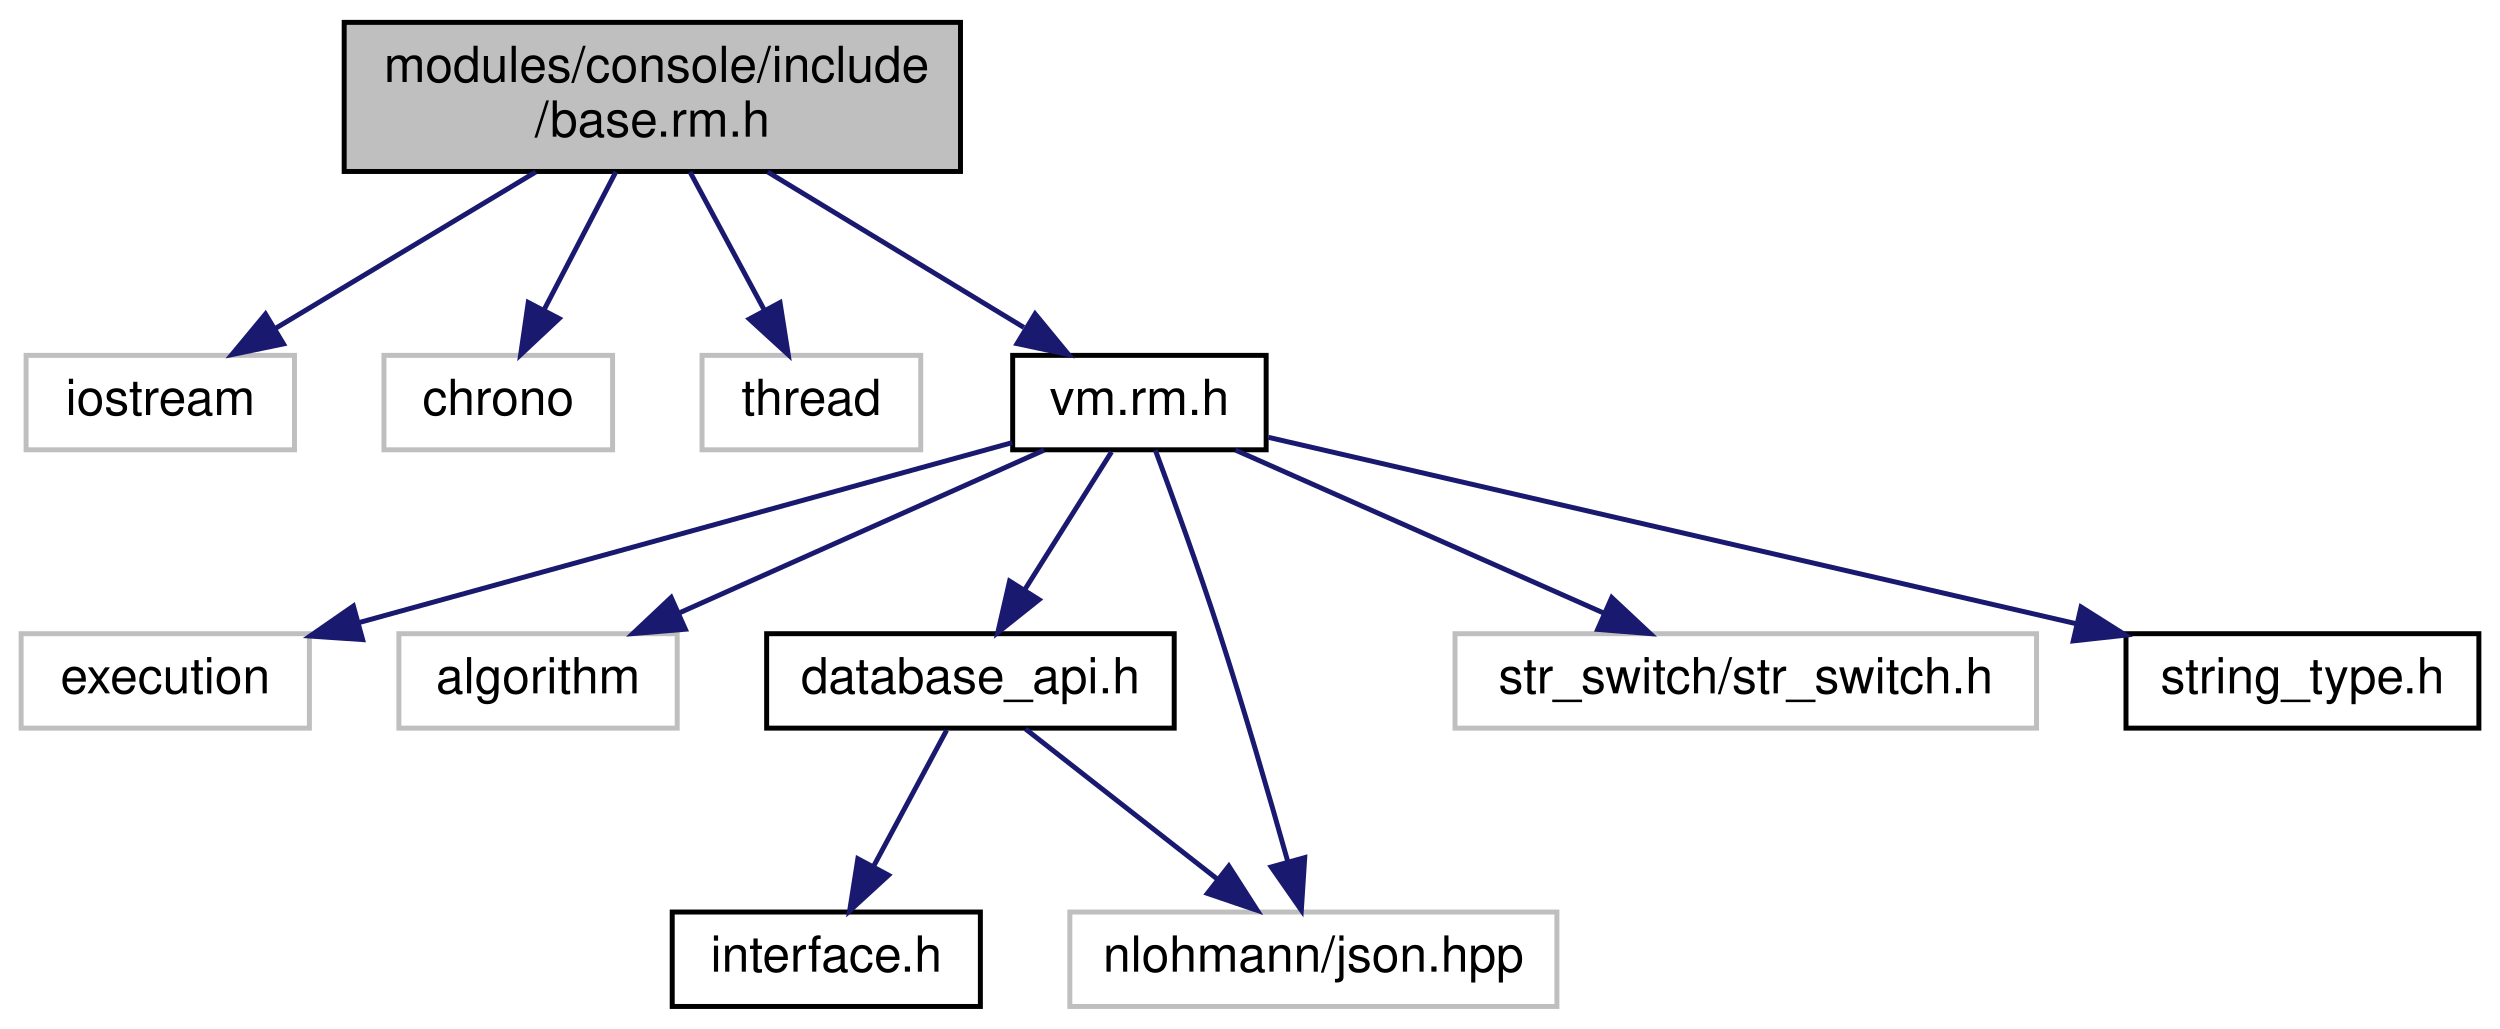
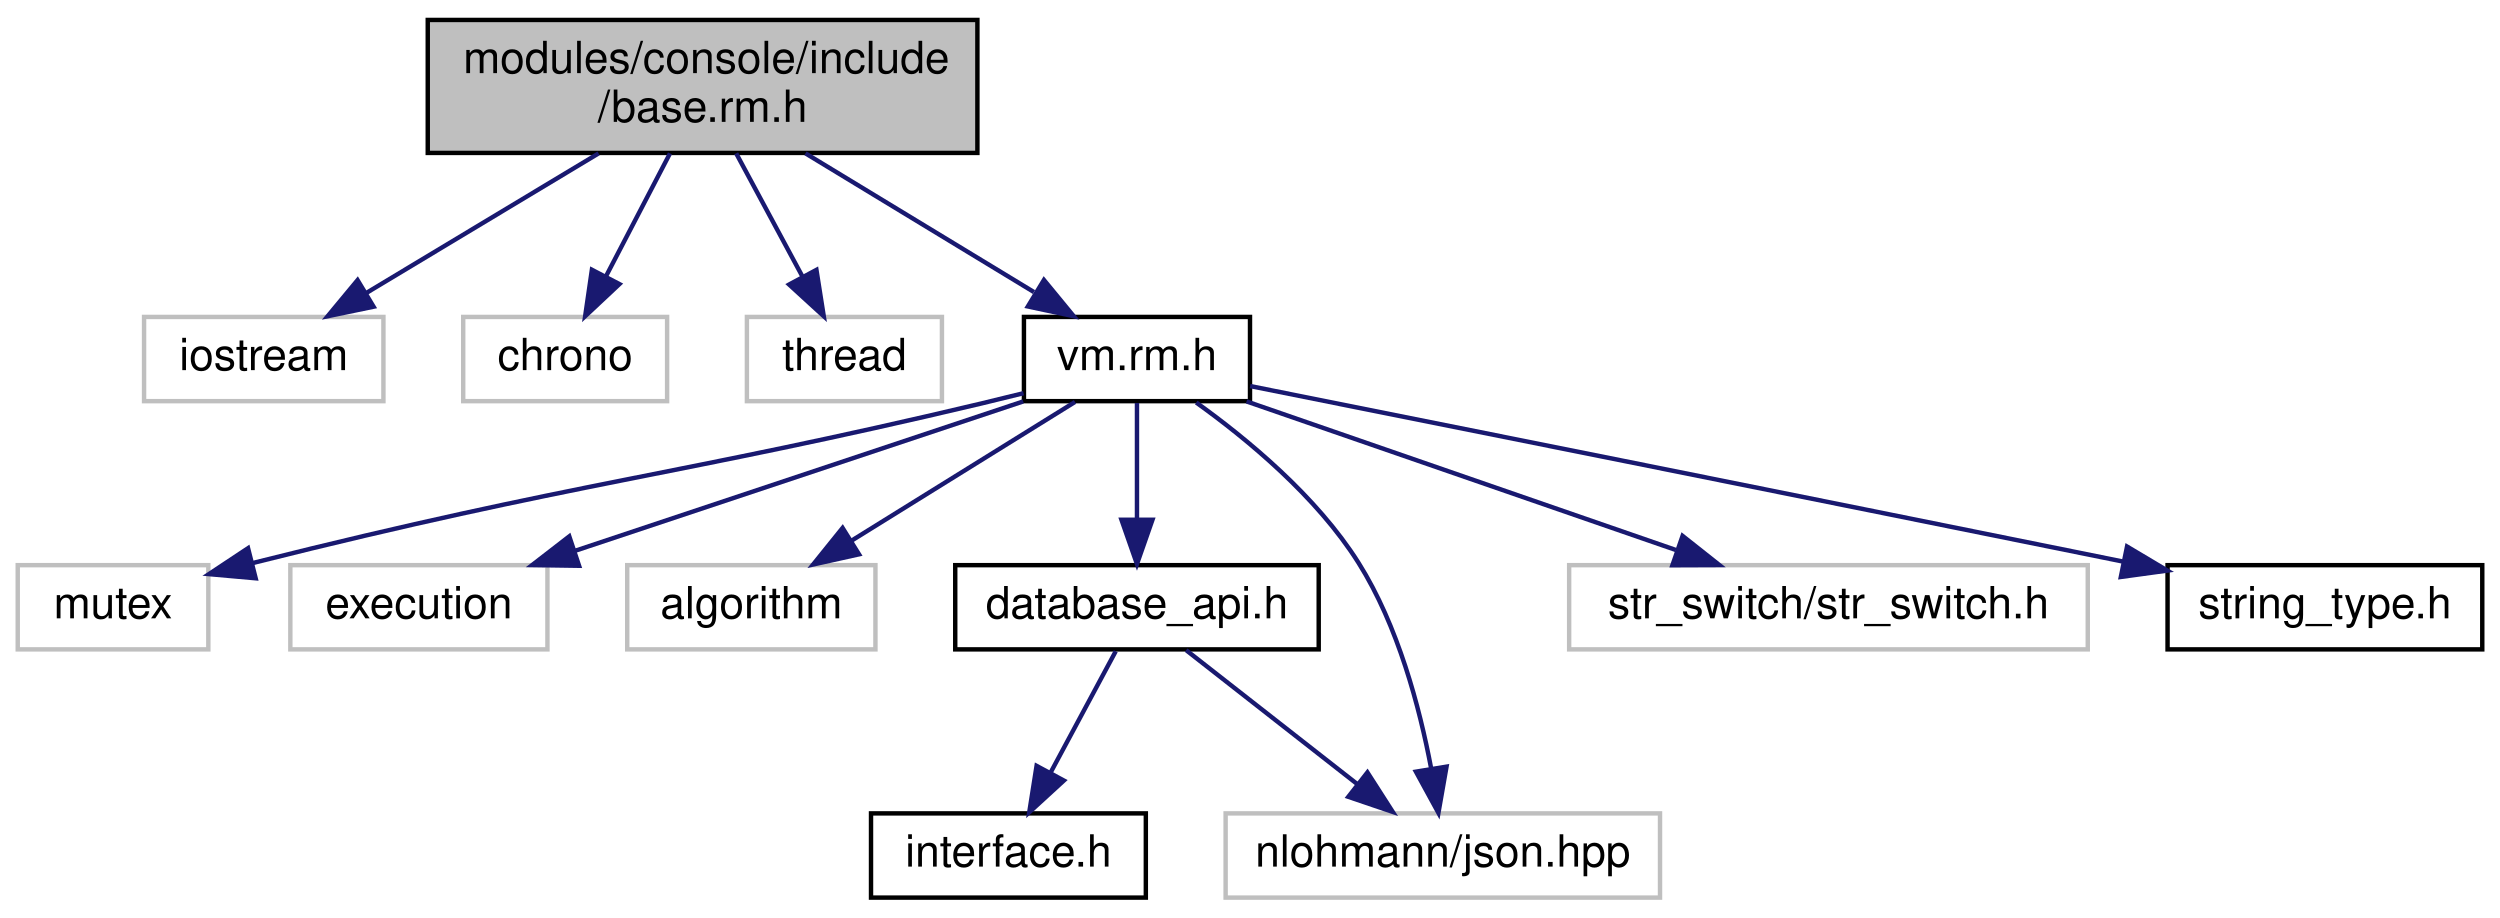
- <svg xmlns="http://www.w3.org/2000/svg" xmlns:xlink="http://www.w3.org/1999/xlink" width="503pt" height="207pt" viewBox="0.00 0.00 502.50 207.00">
+ <svg xmlns="http://www.w3.org/2000/svg" xmlns:xlink="http://www.w3.org/1999/xlink" width="564pt" height="207pt" viewBox="0.00 0.00 564.00 207.00">
  <g id="graph0" class="graph" transform="scale(1 1) rotate(0) translate(4 203)">
    <g id="node1" class="node">
      <g id="a_node1">
        <a xlink:title=" ">
-           <polygon fill="#bfbfbf" stroke="black" points="65,-168.5 65,-198.5 189,-198.5 189,-168.5 65,-168.5" />
-           <text text-anchor="start" x="73" y="-186.5" font-family="Helvetica,sans-Serif" font-size="10.00">modules/console/include</text>
-           <text text-anchor="middle" x="127" y="-175.5" font-family="Helvetica,sans-Serif" font-size="10.00">/base.rm.h</text>
+           <polygon fill="#bfbfbf" stroke="black" points="92.5,-168.5 92.5,-198.5 216.5,-198.5 216.5,-168.5 92.5,-168.5" />
+           <text text-anchor="start" x="100.5" y="-186.5" font-family="Helvetica,sans-Serif" font-size="10.00">modules/console/include</text>
+           <text text-anchor="middle" x="154.5" y="-175.5" font-family="Helvetica,sans-Serif" font-size="10.00">/base.rm.h</text>
        </a>
      </g>
    </g>
    <g id="node2" class="node">
      <g id="a_node2">
        <a xlink:title=" ">
-           <polygon fill="none" stroke="#bfbfbf" points="1,-112.5 1,-131.5 55,-131.5 55,-112.5 1,-112.5" />
-           <text text-anchor="middle" x="28" y="-119.5" font-family="Helvetica,sans-Serif" font-size="10.00">iostream</text>
+           <polygon fill="none" stroke="#bfbfbf" points="28.5,-112.5 28.5,-131.5 82.5,-131.5 82.5,-112.5 28.5,-112.5" />
+           <text text-anchor="middle" x="55.5" y="-119.5" font-family="Helvetica,sans-Serif" font-size="10.00">iostream</text>
        </a>
      </g>
    </g>
    <g id="edge1" class="edge">
-       <path fill="none" stroke="midnightblue" d="M103.54,-168.4C87.67,-158.86 66.81,-146.32 51.03,-136.84" />
-       <polygon fill="midnightblue" stroke="midnightblue" points="52.78,-133.81 42.41,-131.66 49.17,-139.81 52.78,-133.81" />
+       <path fill="none" stroke="midnightblue" d="M131.04,-168.4C115.17,-158.86 94.31,-146.32 78.53,-136.84" />
+       <polygon fill="midnightblue" stroke="midnightblue" points="80.28,-133.81 69.91,-131.66 76.67,-139.81 80.28,-133.81" />
    </g>
    <g id="node3" class="node">
      <g id="a_node3">
        <a xlink:title=" ">
-           <polygon fill="none" stroke="#bfbfbf" points="73,-112.5 73,-131.5 119,-131.5 119,-112.5 73,-112.5" />
-           <text text-anchor="middle" x="96" y="-119.5" font-family="Helvetica,sans-Serif" font-size="10.00">chrono</text>
+           <polygon fill="none" stroke="#bfbfbf" points="100.5,-112.5 100.5,-131.5 146.5,-131.5 146.5,-112.5 100.5,-112.5" />
+           <text text-anchor="middle" x="123.5" y="-119.5" font-family="Helvetica,sans-Serif" font-size="10.00">chrono</text>
        </a>
      </g>
    </g>
    <g id="edge2" class="edge">
-       <path fill="none" stroke="midnightblue" d="M119.65,-168.4C115.33,-160.11 109.83,-149.55 105.23,-140.71" />
-       <polygon fill="midnightblue" stroke="midnightblue" points="108.24,-138.91 100.51,-131.66 102.03,-142.14 108.24,-138.91" />
+       <path fill="none" stroke="midnightblue" d="M147.15,-168.4C142.83,-160.11 137.33,-149.55 132.73,-140.71" />
+       <polygon fill="midnightblue" stroke="midnightblue" points="135.74,-138.91 128.01,-131.66 129.53,-142.14 135.74,-138.91" />
    </g>
    <g id="node4" class="node">
      <g id="a_node4">
        <a xlink:title=" ">
-           <polygon fill="none" stroke="#bfbfbf" points="137,-112.5 137,-131.5 181,-131.5 181,-112.5 137,-112.5" />
-           <text text-anchor="middle" x="159" y="-119.5" font-family="Helvetica,sans-Serif" font-size="10.00">thread</text>
+           <polygon fill="none" stroke="#bfbfbf" points="164.5,-112.5 164.5,-131.5 208.5,-131.5 208.5,-112.5 164.5,-112.5" />
+           <text text-anchor="middle" x="186.5" y="-119.5" font-family="Helvetica,sans-Serif" font-size="10.00">thread</text>
        </a>
      </g>
    </g>
    <g id="edge3" class="edge">
-       <path fill="none" stroke="midnightblue" d="M134.58,-168.4C139.04,-160.11 144.72,-149.55 149.48,-140.71" />
-       <polygon fill="midnightblue" stroke="midnightblue" points="152.69,-142.12 154.34,-131.66 146.52,-138.81 152.69,-142.12" />
+       <path fill="none" stroke="midnightblue" d="M162.08,-168.4C166.54,-160.11 172.22,-149.55 176.98,-140.71" />
+       <polygon fill="midnightblue" stroke="midnightblue" points="180.19,-142.12 181.84,-131.66 174.02,-138.81 180.19,-142.12" />
    </g>
    <g id="node5" class="node">
      <g id="a_node5">
        <a xlink:href="vm_8rm_8h.html" target="_top" xlink:title=" ">
-           <polygon fill="none" stroke="black" points="199.5,-112.5 199.5,-131.5 250.5,-131.5 250.5,-112.5 199.5,-112.5" />
-           <text text-anchor="middle" x="225" y="-119.5" font-family="Helvetica,sans-Serif" font-size="10.00">vm.rm.h</text>
+           <polygon fill="none" stroke="black" points="227,-112.5 227,-131.5 278,-131.5 278,-112.5 227,-112.5" />
+           <text text-anchor="middle" x="252.5" y="-119.5" font-family="Helvetica,sans-Serif" font-size="10.00">vm.rm.h</text>
        </a>
      </g>
    </g>
    <g id="edge4" class="edge">
-       <path fill="none" stroke="midnightblue" d="M150.22,-168.4C165.79,-158.95 186.2,-146.56 201.76,-137.11" />
-       <polygon fill="midnightblue" stroke="midnightblue" points="204.01,-139.84 210.74,-131.66 200.38,-133.86 204.01,-139.84" />
+       <path fill="none" stroke="midnightblue" d="M177.72,-168.4C193.29,-158.95 213.7,-146.56 229.26,-137.11" />
+       <polygon fill="midnightblue" stroke="midnightblue" points="231.51,-139.84 238.24,-131.66 227.88,-133.86 231.51,-139.84" />
    </g>
    <g id="node6" class="node">
      <g id="a_node6">
        <a xlink:title=" ">
-           <polygon fill="none" stroke="#bfbfbf" points="0,-56.5 0,-75.5 58,-75.5 58,-56.5 0,-56.5" />
-           <text text-anchor="middle" x="29" y="-63.5" font-family="Helvetica,sans-Serif" font-size="10.00">execution</text>
+           <polygon fill="none" stroke="#bfbfbf" points="0,-56.5 0,-75.5 43,-75.5 43,-56.5 0,-56.5" />
+           <text text-anchor="middle" x="21.5" y="-63.5" font-family="Helvetica,sans-Serif" font-size="10.00">mutex</text>
        </a>
      </g>
    </g>
    <g id="edge5" class="edge">
-       <path fill="none" stroke="midnightblue" d="M199.38,-113.94C165.94,-104.73 107.11,-88.52 68.1,-77.77" />
-       <polygon fill="midnightblue" stroke="midnightblue" points="68.71,-74.31 58.14,-75.03 66.85,-81.06 68.71,-74.31" />
+       <path fill="none" stroke="midnightblue" d="M226.91,-114.3C223.75,-113.51 220.55,-112.73 217.5,-112 147.47,-95.36 126.92,-94.52 52.92,-75.96" />
+       <polygon fill="midnightblue" stroke="midnightblue" points="53.68,-72.54 43.13,-73.48 51.96,-79.33 53.68,-72.54" />
    </g>
    <g id="node7" class="node">
      <g id="a_node7">
        <a xlink:title=" ">
-           <polygon fill="none" stroke="#bfbfbf" points="76,-56.5 76,-75.5 132,-75.5 132,-56.5 76,-56.5" />
-           <text text-anchor="middle" x="104" y="-63.5" font-family="Helvetica,sans-Serif" font-size="10.00">algorithm</text>
+           <polygon fill="none" stroke="#bfbfbf" points="61.5,-56.5 61.5,-75.5 119.5,-75.5 119.5,-56.5 61.5,-56.5" />
+           <text text-anchor="middle" x="90.5" y="-63.5" font-family="Helvetica,sans-Serif" font-size="10.00">execution</text>
        </a>
      </g>
    </g>
    <g id="edge6" class="edge">
-       <path fill="none" stroke="midnightblue" d="M205.83,-112.44C186.09,-103.64 155.11,-89.81 132.51,-79.72" />
-       <polygon fill="midnightblue" stroke="midnightblue" points="133.64,-76.4 123.08,-75.52 130.79,-82.79 133.64,-76.4" />
+       <path fill="none" stroke="midnightblue" d="M226.83,-112.44C199.58,-103.36 156.32,-88.94 125.85,-78.78" />
+       <polygon fill="midnightblue" stroke="midnightblue" points="126.64,-75.36 116.05,-75.52 124.43,-82 126.64,-75.36" />
    </g>
    <g id="node8" class="node">
      <g id="a_node8">
-         <a xlink:href="database__api_8h.html" target="_top" xlink:title=" ">
-           <polygon fill="none" stroke="black" points="150,-56.5 150,-75.5 232,-75.5 232,-56.5 150,-56.5" />
-           <text text-anchor="middle" x="191" y="-63.5" font-family="Helvetica,sans-Serif" font-size="10.00">database_api.h</text>
+         <a xlink:title=" ">
+           <polygon fill="none" stroke="#bfbfbf" points="137.5,-56.5 137.5,-75.5 193.5,-75.5 193.5,-56.5 137.5,-56.5" />
+           <text text-anchor="middle" x="165.5" y="-63.5" font-family="Helvetica,sans-Serif" font-size="10.00">algorithm</text>
        </a>
      </g>
    </g>
    <g id="edge7" class="edge">
-       <path fill="none" stroke="midnightblue" d="M219.39,-112.08C214.63,-104.53 207.68,-93.49 201.85,-84.23" />
-       <polygon fill="midnightblue" stroke="midnightblue" points="204.8,-82.35 196.51,-75.75 198.88,-86.08 204.8,-82.35" />
+       <path fill="none" stroke="midnightblue" d="M238.52,-112.32C224.95,-103.9 204.12,-90.97 188.18,-81.07" />
+       <polygon fill="midnightblue" stroke="midnightblue" points="189.79,-77.95 179.44,-75.65 186.09,-83.9 189.79,-77.95" />
    </g>
-     <g id="node10" class="node">
-       <g id="a_node10">
-         <a xlink:title=" ">
-           <polygon fill="none" stroke="#bfbfbf" points="211,-0.5 211,-19.5 309,-19.5 309,-0.5 211,-0.5" />
-           <text text-anchor="middle" x="260" y="-7.5" font-family="Helvetica,sans-Serif" font-size="10.00">nlohmann/json.hpp</text>
+     <g id="node9" class="node">
+       <g id="a_node9">
+         <a xlink:href="database__api_8h.html" target="_top" xlink:title=" ">
+           <polygon fill="none" stroke="black" points="211.5,-56.5 211.5,-75.5 293.5,-75.5 293.5,-56.5 211.5,-56.5" />
+           <text text-anchor="middle" x="252.5" y="-63.5" font-family="Helvetica,sans-Serif" font-size="10.00">database_api.h</text>
        </a>
      </g>
    </g>
-     <g id="edge10" class="edge">
-       <path fill="none" stroke="midnightblue" d="M228.21,-112.42C231.56,-103.41 236.86,-88.78 241,-76 246.03,-60.44 251.21,-42.61 254.88,-29.56" />
-       <polygon fill="midnightblue" stroke="midnightblue" points="258.26,-30.45 257.58,-19.88 251.52,-28.57 258.26,-30.45" />
+     <g id="edge8" class="edge">
+       <path fill="none" stroke="midnightblue" d="M252.5,-112.08C252.5,-105.01 252.5,-94.86 252.5,-85.99" />
+       <polygon fill="midnightblue" stroke="midnightblue" points="256,-85.75 252.5,-75.75 249,-85.75 256,-85.75" />
    </g>
    <g id="node11" class="node">
      <g id="a_node11">
        <a xlink:title=" ">
-           <polygon fill="none" stroke="#bfbfbf" points="288.5,-56.5 288.5,-75.5 405.5,-75.5 405.5,-56.5 288.5,-56.5" />
-           <text text-anchor="middle" x="347" y="-63.5" font-family="Helvetica,sans-Serif" font-size="10.00">str_switch/str_switch.h</text>
+           <polygon fill="none" stroke="#bfbfbf" points="272.5,-0.5 272.5,-19.5 370.5,-19.5 370.5,-0.5 272.5,-0.5" />
+           <text text-anchor="middle" x="321.5" y="-7.5" font-family="Helvetica,sans-Serif" font-size="10.00">nlohmann/json.hpp</text>
        </a>
      </g>
    </g>
    <g id="edge11" class="edge">
-       <path fill="none" stroke="midnightblue" d="M244.33,-112.44C264.32,-103.6 295.74,-89.69 318.56,-79.59" />
-       <polygon fill="midnightblue" stroke="midnightblue" points="320.03,-82.76 327.76,-75.52 317.2,-76.36 320.03,-82.76" />
+       <path fill="none" stroke="midnightblue" d="M265.87,-112.19C277.2,-104.08 293.05,-91.03 302.5,-76 311.4,-61.85 316.27,-43.36 318.85,-29.73" />
+       <polygon fill="midnightblue" stroke="midnightblue" points="322.34,-30.05 320.51,-19.61 315.43,-28.91 322.34,-30.05" />
    </g>
    <g id="node12" class="node">
      <g id="a_node12">
-         <a xlink:href="string__type_8h.html" target="_top" xlink:title=" ">
-           <polygon fill="none" stroke="black" points="423.5,-56.5 423.5,-75.5 494.5,-75.5 494.5,-56.5 423.5,-56.5" />
-           <text text-anchor="middle" x="459" y="-63.5" font-family="Helvetica,sans-Serif" font-size="10.00">string_type.h</text>
+         <a xlink:title=" ">
+           <polygon fill="none" stroke="#bfbfbf" points="350,-56.5 350,-75.5 467,-75.5 467,-56.5 350,-56.5" />
+           <text text-anchor="middle" x="408.5" y="-63.5" font-family="Helvetica,sans-Serif" font-size="10.00">str_switch/str_switch.h</text>
        </a>
      </g>
    </g>
    <g id="edge12" class="edge">
-       <path fill="none" stroke="midnightblue" d="M250.94,-115.01C290.15,-105.97 365.09,-88.67 413.51,-77.5" />
-       <polygon fill="midnightblue" stroke="midnightblue" points="414.46,-80.87 423.42,-75.21 412.89,-74.05 414.46,-80.87" />
+       <path fill="none" stroke="midnightblue" d="M277.22,-112.44C303.35,-103.4 344.76,-89.06 374.08,-78.92" />
+       <polygon fill="midnightblue" stroke="midnightblue" points="375.59,-82.1 383.9,-75.52 373.3,-75.48 375.59,-82.1" />
    </g>
-     <g id="node9" class="node">
-       <g id="a_node9">
-         <a xlink:href="interface_8h.html" target="_top" xlink:title=" ">
-           <polygon fill="none" stroke="black" points="131,-0.5 131,-19.5 193,-19.5 193,-0.5 131,-0.5" />
-           <text text-anchor="middle" x="162" y="-7.5" font-family="Helvetica,sans-Serif" font-size="10.00">interface.h</text>
+     <g id="node13" class="node">
+       <g id="a_node13">
+         <a xlink:href="string__type_8h.html" target="_top" xlink:title=" ">
+           <polygon fill="none" stroke="black" points="485,-56.5 485,-75.5 556,-75.5 556,-56.5 485,-56.5" />
+           <text text-anchor="middle" x="520.5" y="-63.5" font-family="Helvetica,sans-Serif" font-size="10.00">string_type.h</text>
        </a>
      </g>
    </g>
-     <g id="edge8" class="edge">
-       <path fill="none" stroke="midnightblue" d="M186.21,-56.08C182.24,-48.69 176.47,-37.95 171.57,-28.81" />
-       <polygon fill="midnightblue" stroke="midnightblue" points="174.51,-26.91 166.7,-19.75 168.35,-30.22 174.51,-26.91" />
+     <g id="edge13" class="edge">
+       <path fill="none" stroke="midnightblue" d="M278.04,-115.9C317.92,-107.93 397.69,-91.96 475.05,-76.29" />
+       <polygon fill="midnightblue" stroke="midnightblue" points="475.86,-79.7 484.96,-74.28 474.46,-72.84 475.86,-79.7" />
+     </g>
+     <g id="node10" class="node">
+       <g id="a_node10">
+         <a xlink:href="interface_8h.html" target="_top" xlink:title=" ">
+           <polygon fill="none" stroke="black" points="192.5,-0.5 192.5,-19.5 254.5,-19.5 254.5,-0.5 192.5,-0.5" />
+           <text text-anchor="middle" x="223.5" y="-7.5" font-family="Helvetica,sans-Serif" font-size="10.00">interface.h</text>
+         </a>
+       </g>
    </g>
    <g id="edge9" class="edge">
-       <path fill="none" stroke="midnightblue" d="M202.09,-56.32C212.49,-48.18 228.26,-35.84 240.72,-26.09" />
-       <polygon fill="midnightblue" stroke="midnightblue" points="242.99,-28.75 248.71,-19.83 238.68,-23.24 242.99,-28.75" />
+       <path fill="none" stroke="midnightblue" d="M247.71,-56.08C243.74,-48.69 237.97,-37.95 233.07,-28.81" />
+       <polygon fill="midnightblue" stroke="midnightblue" points="236.01,-26.91 228.2,-19.75 229.85,-30.22 236.01,-26.91" />
+     </g>
+     <g id="edge10" class="edge">
+       <path fill="none" stroke="midnightblue" d="M263.59,-56.32C273.99,-48.18 289.76,-35.84 302.22,-26.09" />
+       <polygon fill="midnightblue" stroke="midnightblue" points="304.49,-28.75 310.21,-19.83 300.18,-23.24 304.49,-28.75" />
    </g>
  </g>
</svg>
